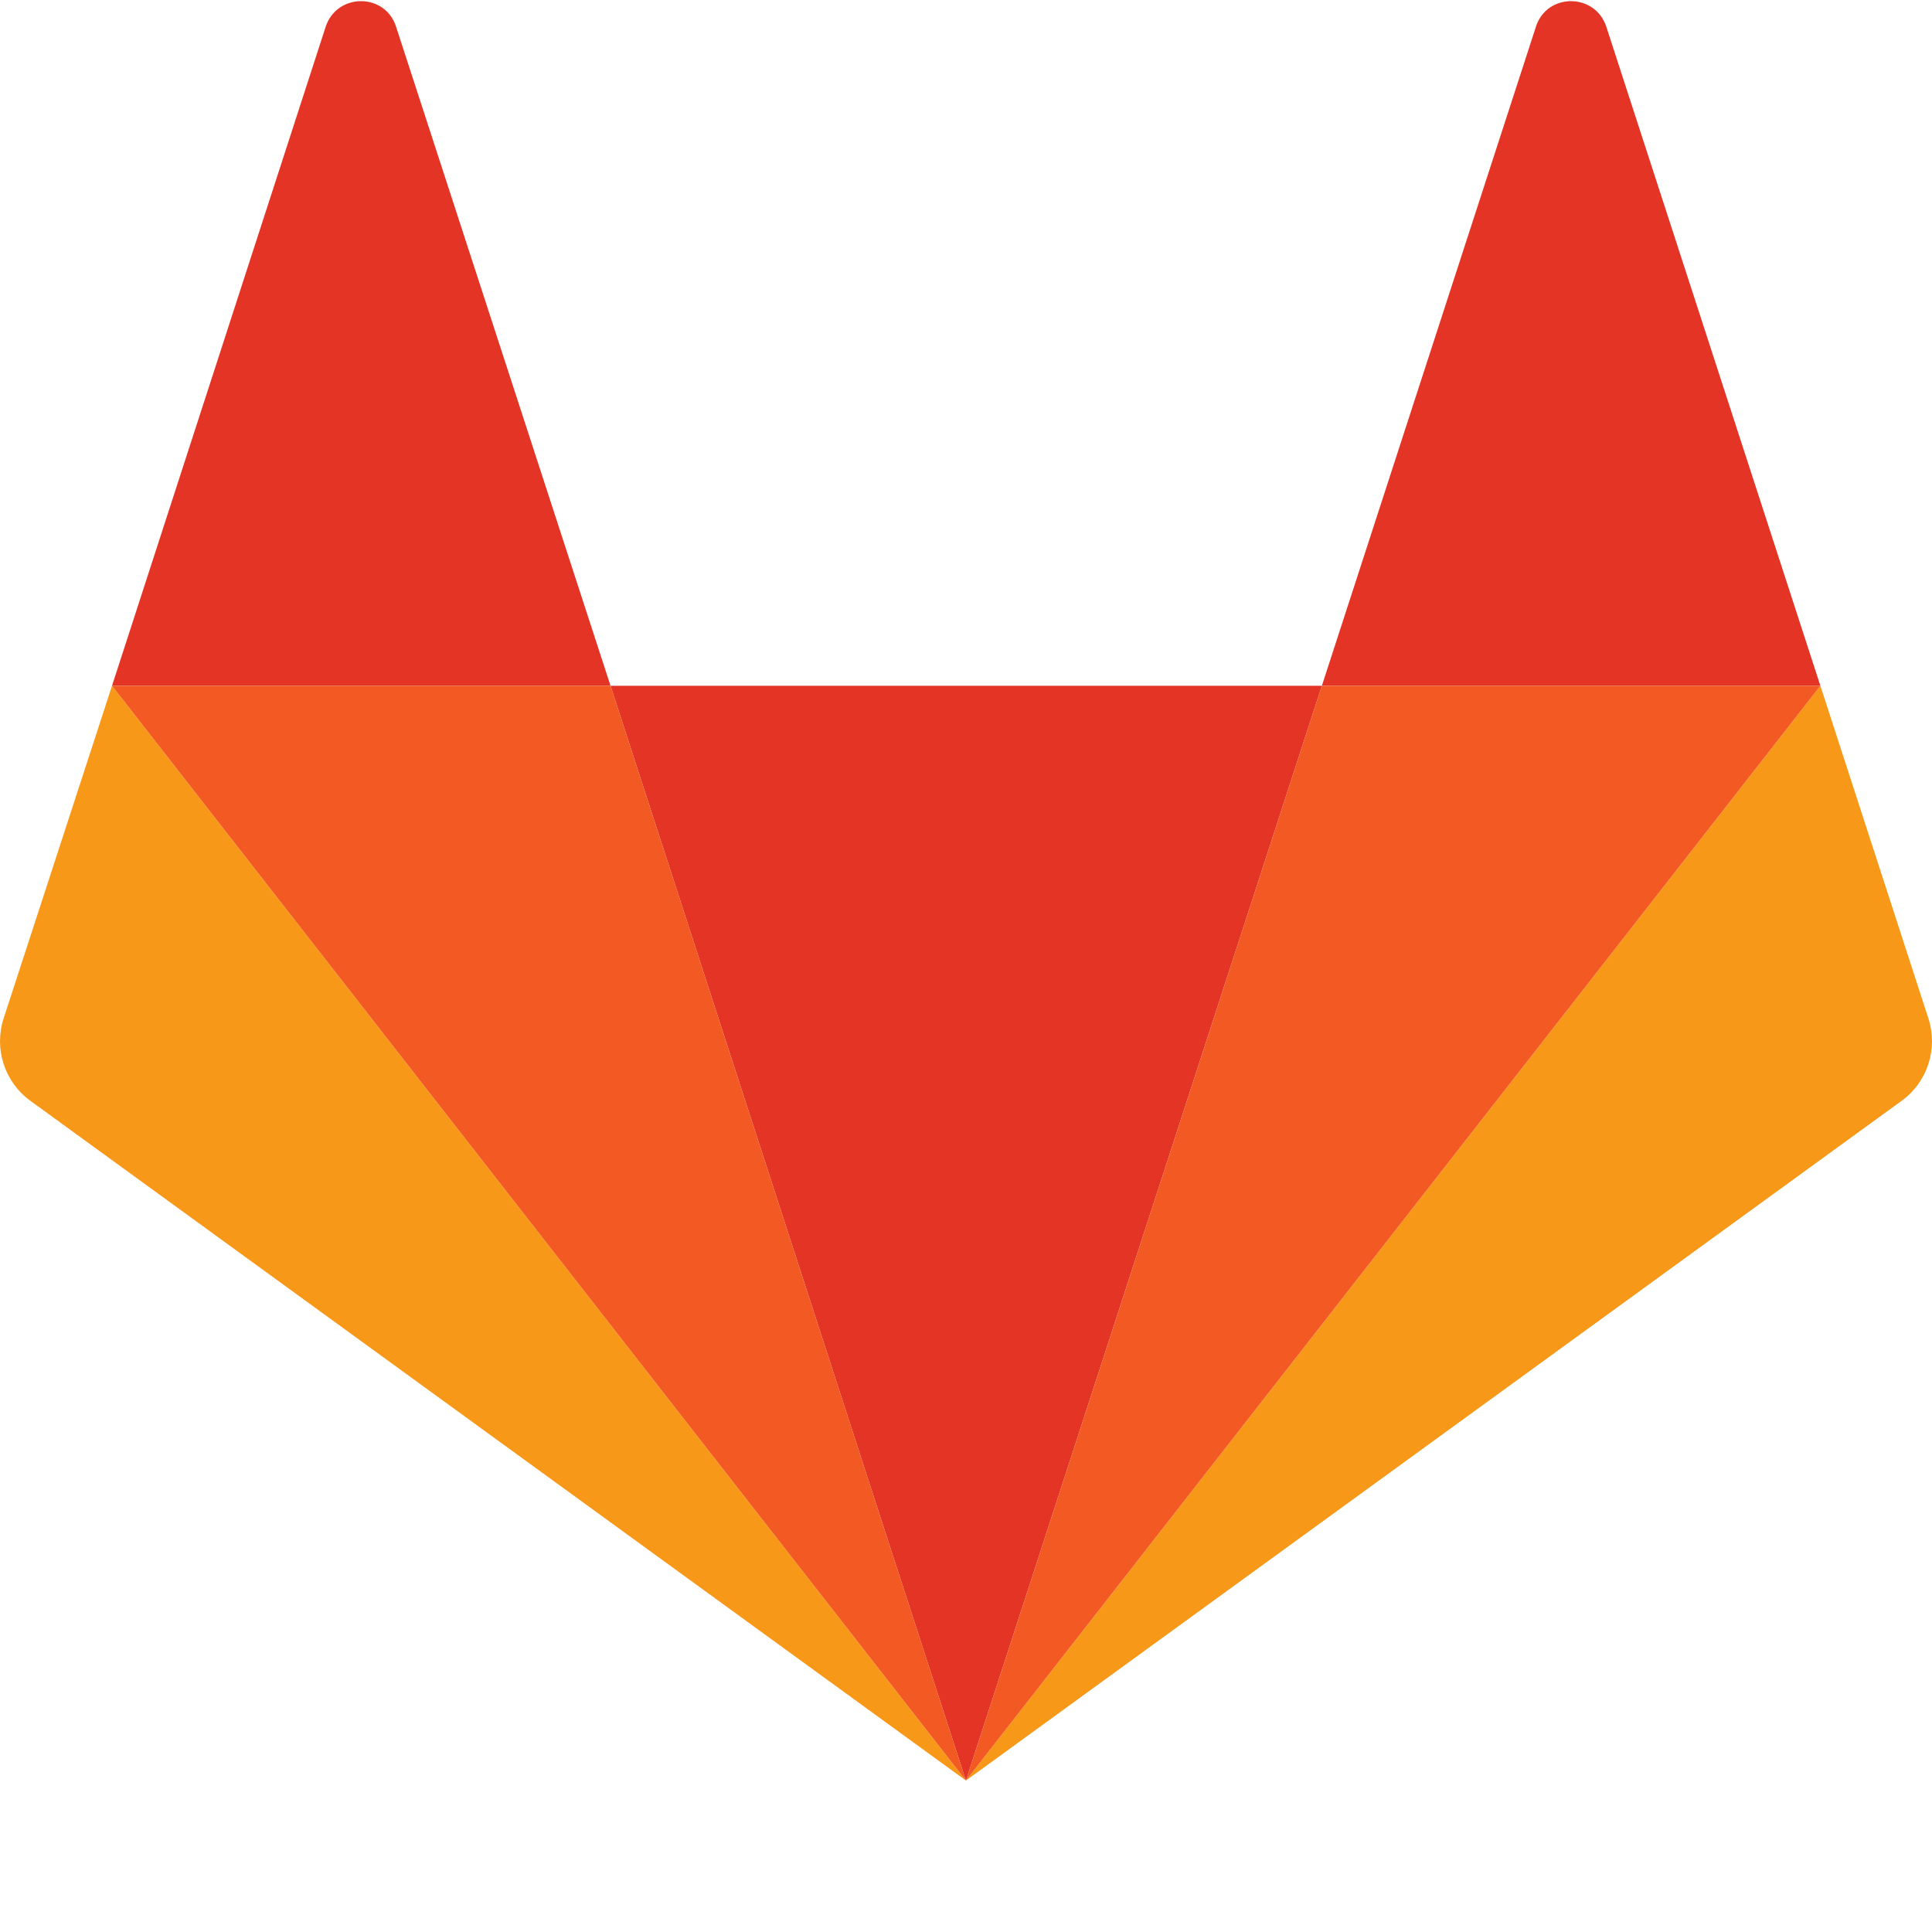
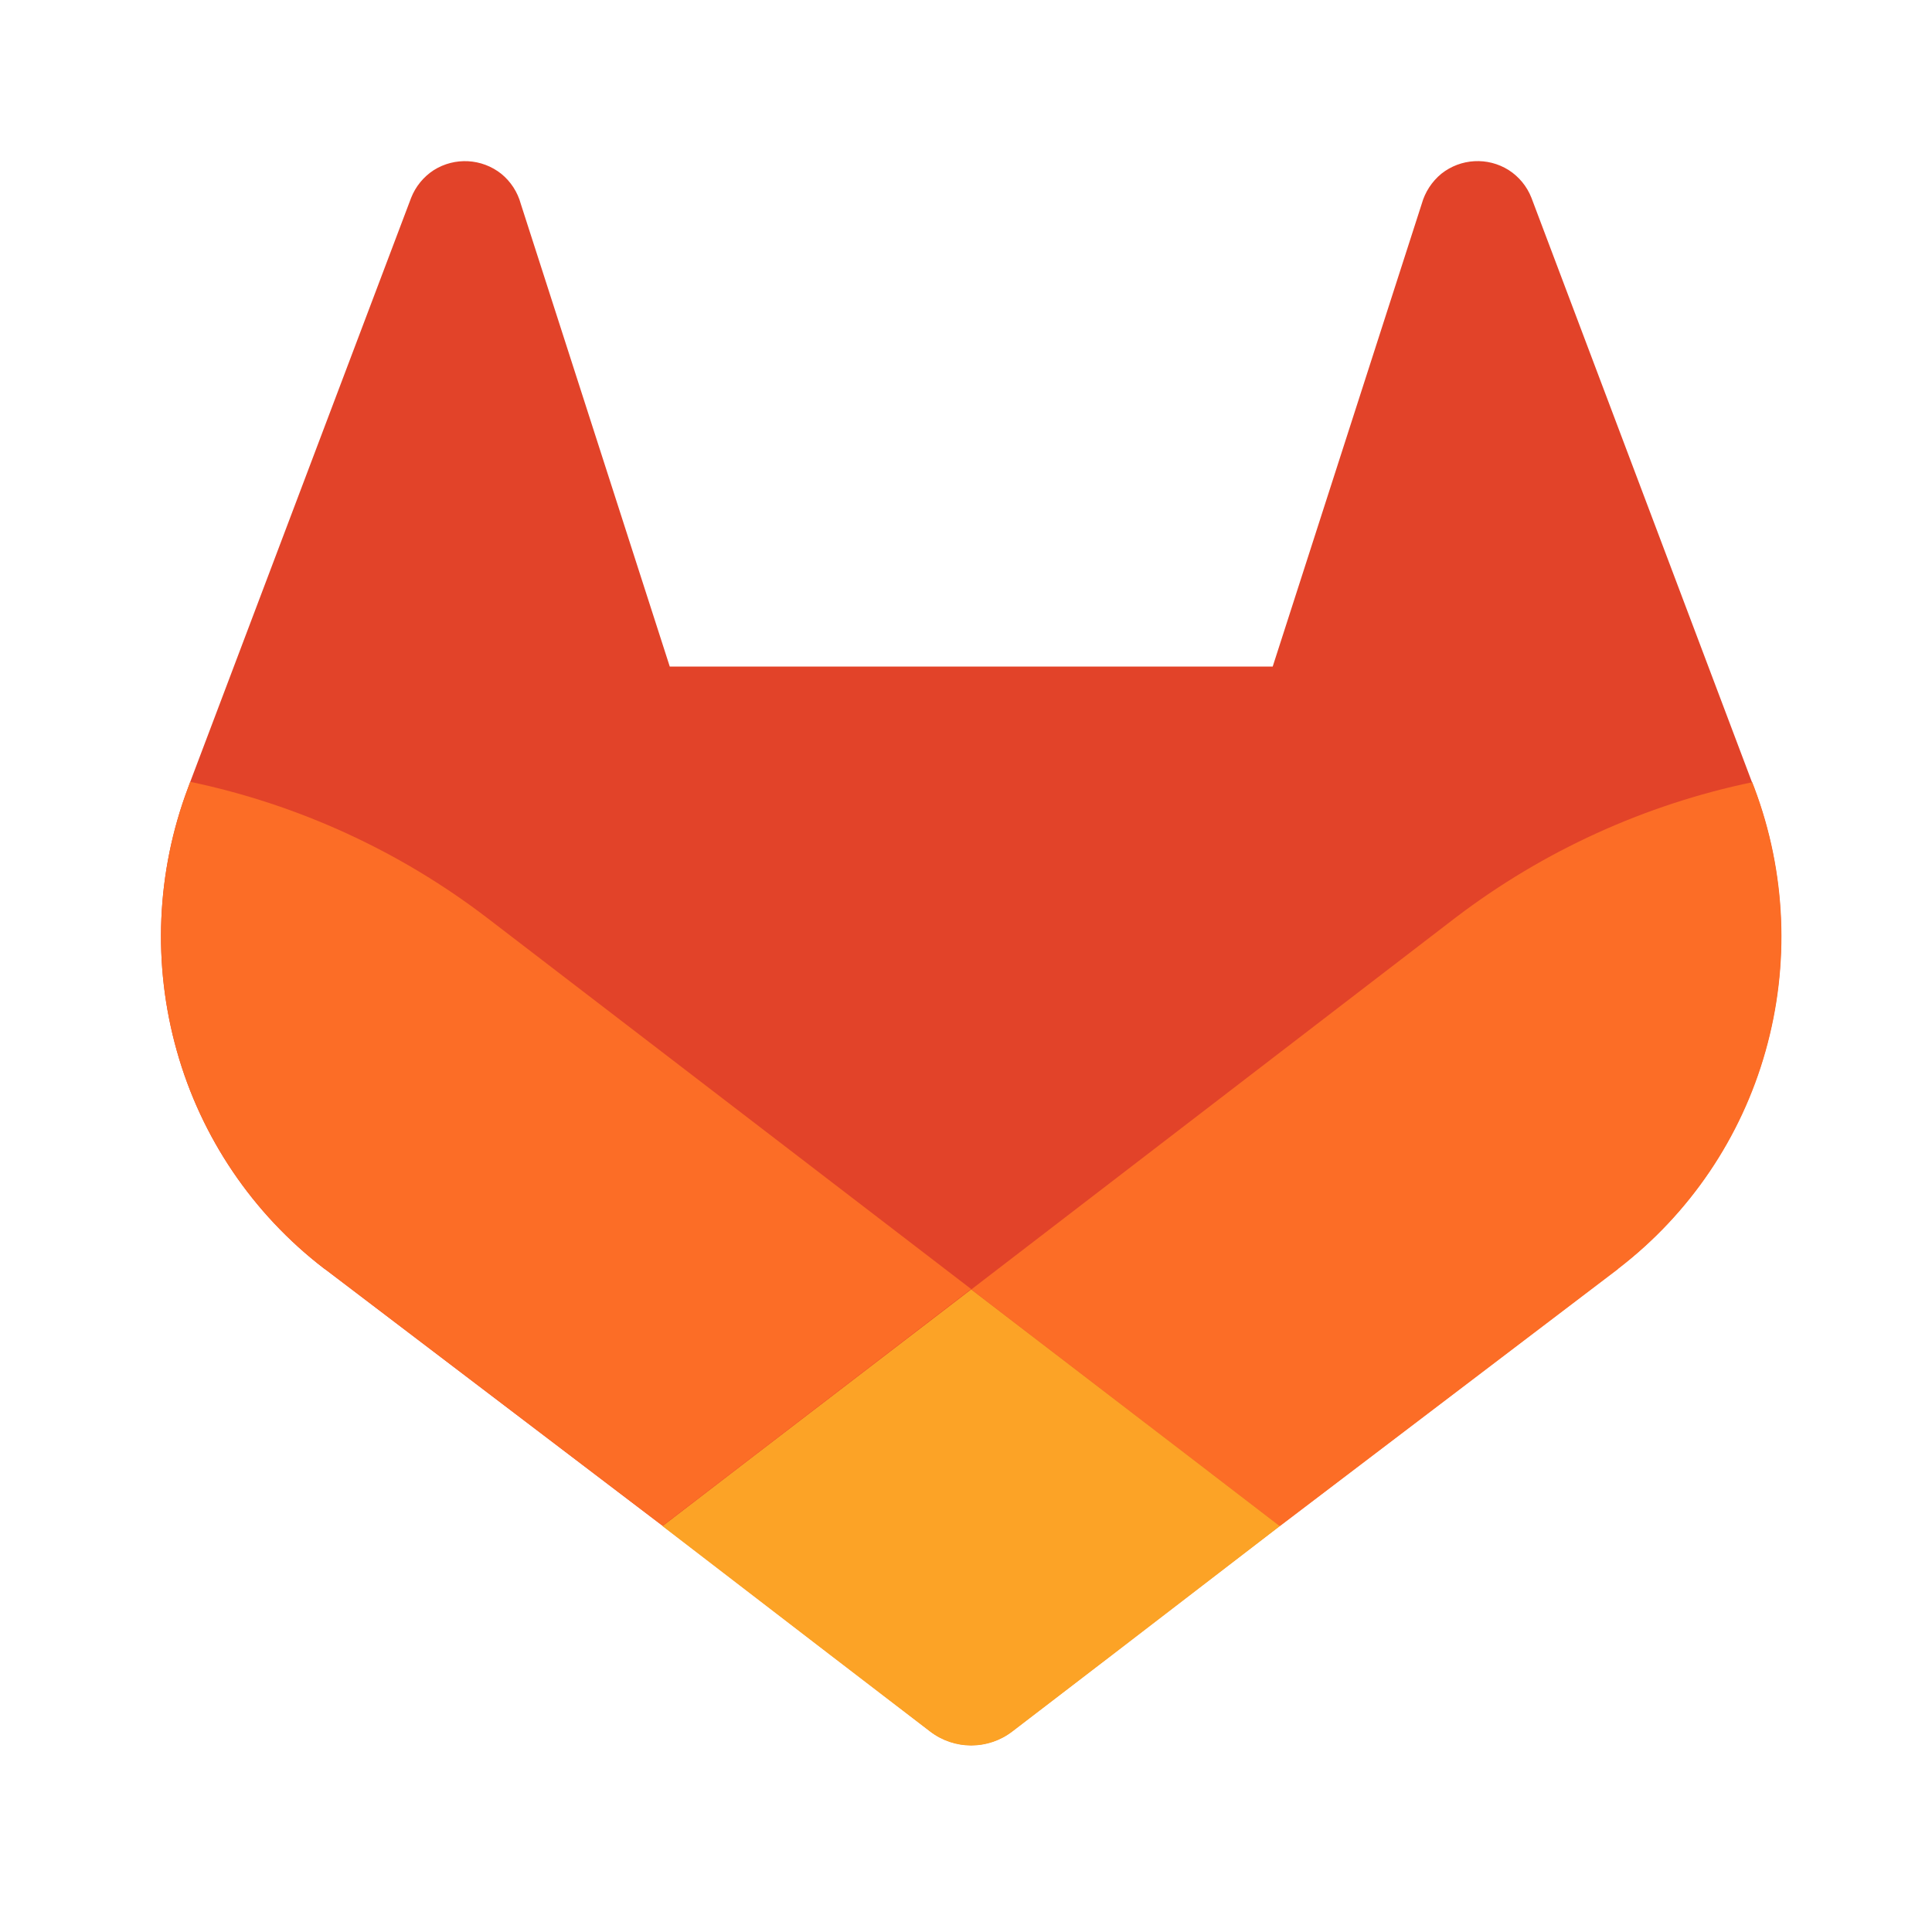
- <svg xmlns="http://www.w3.org/2000/svg" version="1.1" viewBox="0 0 24 24">
-   <g transform="matrix(1.3333 0 0 -1.3333 0 745.33)">
-     <g transform="matrix(.0053314 0 0 .0053314 -6.6229 535.81)">
-       <path d="m2930.3 1240.2 621.99 1913.2h-1243.1l621.08-1913.2" fill="#e33426" />
-       <path d="m1438 3153.4-189.42-581.26c-17.13-52.78 1.37-111.04 46.61-143.94l1635.1-1188-1492.3 1913.2" fill="#f79818" />
-       <path d="m1438 3153.4h871.2l-374.94 1152.2c-19.19 58.95-102.82 58.95-122.7 0l-373.56-1152.2" fill="#e33426" />
-       <path d="m4423.5 3153.4 188.72-581.26c17.14-52.78-1.37-111.04-46.61-143.94l-1635.3-1188 1493.2 1913.2" fill="#f79818" />
-       <path d="m4423.5 3153.4h-871.21l374.25 1152.2c19.2 58.95 102.82 58.95 122.7 0l374.26-1152.2" fill="#e33426" />
-       <path d="m2930.3 1240.2 621.99 1913.2h871.21z" fill="#f25923" />
-       <path d="m2930.3 1240.2-1492.3 1913.2h871.2z" fill="#f25923" />
-     </g>
-   </g>
+ <svg xmlns="http://www.w3.org/2000/svg" version="1.1" width="24" height="24" viewBox="0 0 24 24">
+   <path d="M21.792 9.79l-.028-.073-2.74-7.26a.722.722 0 0 0-.282-.344.725.725 0 0 0-.838.046.746.746 0 0 0-.243.374L15.81 8.28h-7.49l-1.85-5.746a.73.73 0 0 0-.243-.375.727.727 0 0 0-.838-.046.729.729 0 0 0-.282.345L2.363 9.713l-.027.073a5.24 5.24 0 0 0-.139 3.27 5.167 5.167 0 0 0 1.826 2.7l.01.007.025.018 4.173 3.173 2.065 1.586 1.257.965a.837.837 0 0 0 1.023 0l1.258-.965 2.064-1.586 4.198-3.192.01-.009a5.168 5.168 0 0 0 1.823-2.696 5.242 5.242 0 0 0-.137-3.267z" fill="#E24329" />
+   <path d="M21.795 9.79l-.028-.073a9.187 9.187 0 0 0-3.684 1.681l-6.017 4.62 3.833 2.94 4.198-3.191.01-.01a5.17 5.17 0 0 0 1.825-2.697 5.242 5.242 0 0 0-.137-3.27z" fill="#FC6D26" />
+   <path d="M8.23 18.958l2.065 1.587 1.258.964a.838.838 0 0 0 1.023 0l1.258-.964 2.065-1.587s-1.786-1.371-3.835-2.94c-2.05 1.569-3.834 2.94-3.834 2.94z" fill="#FCA326" />
+   <path d="M6.046 11.398a9.176 9.176 0 0 0-3.683-1.686l-.027.074a5.24 5.24 0 0 0-.139 3.27 5.167 5.167 0 0 0 1.826 2.7l.01.007.025.018 4.173 3.173 3.833-2.941-6.018-4.615z" fill="#FC6D26" />
</svg>
